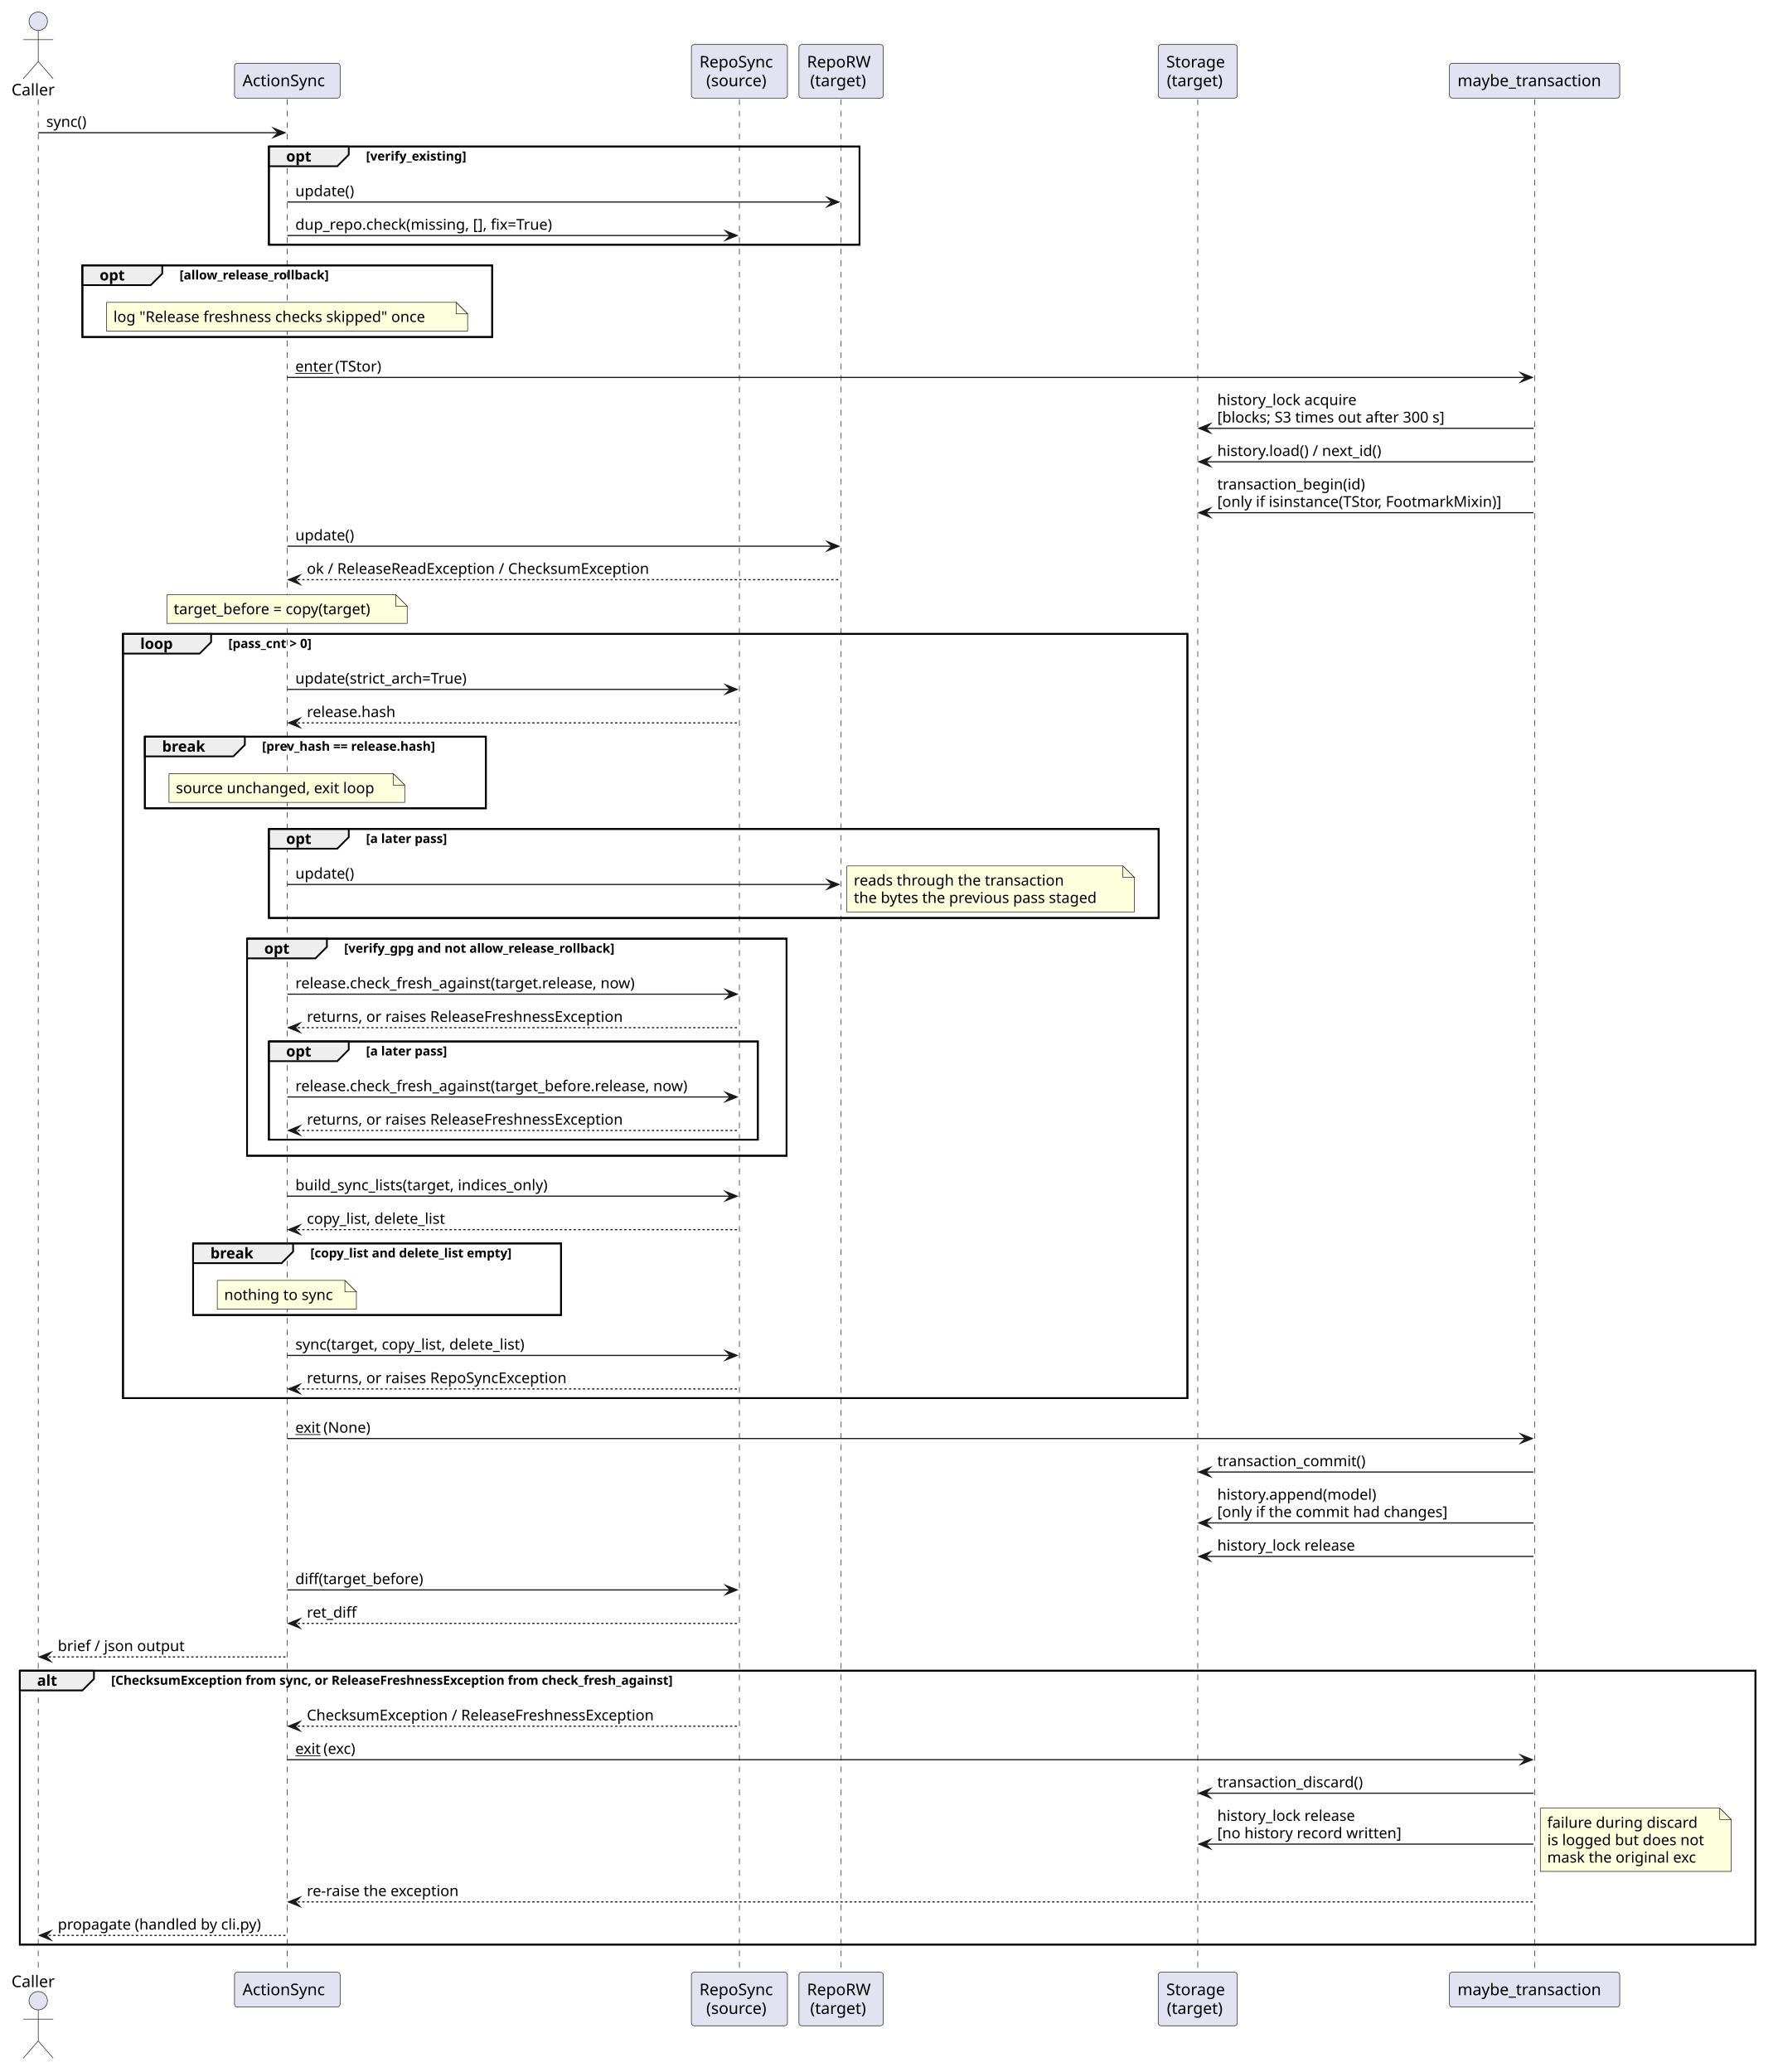
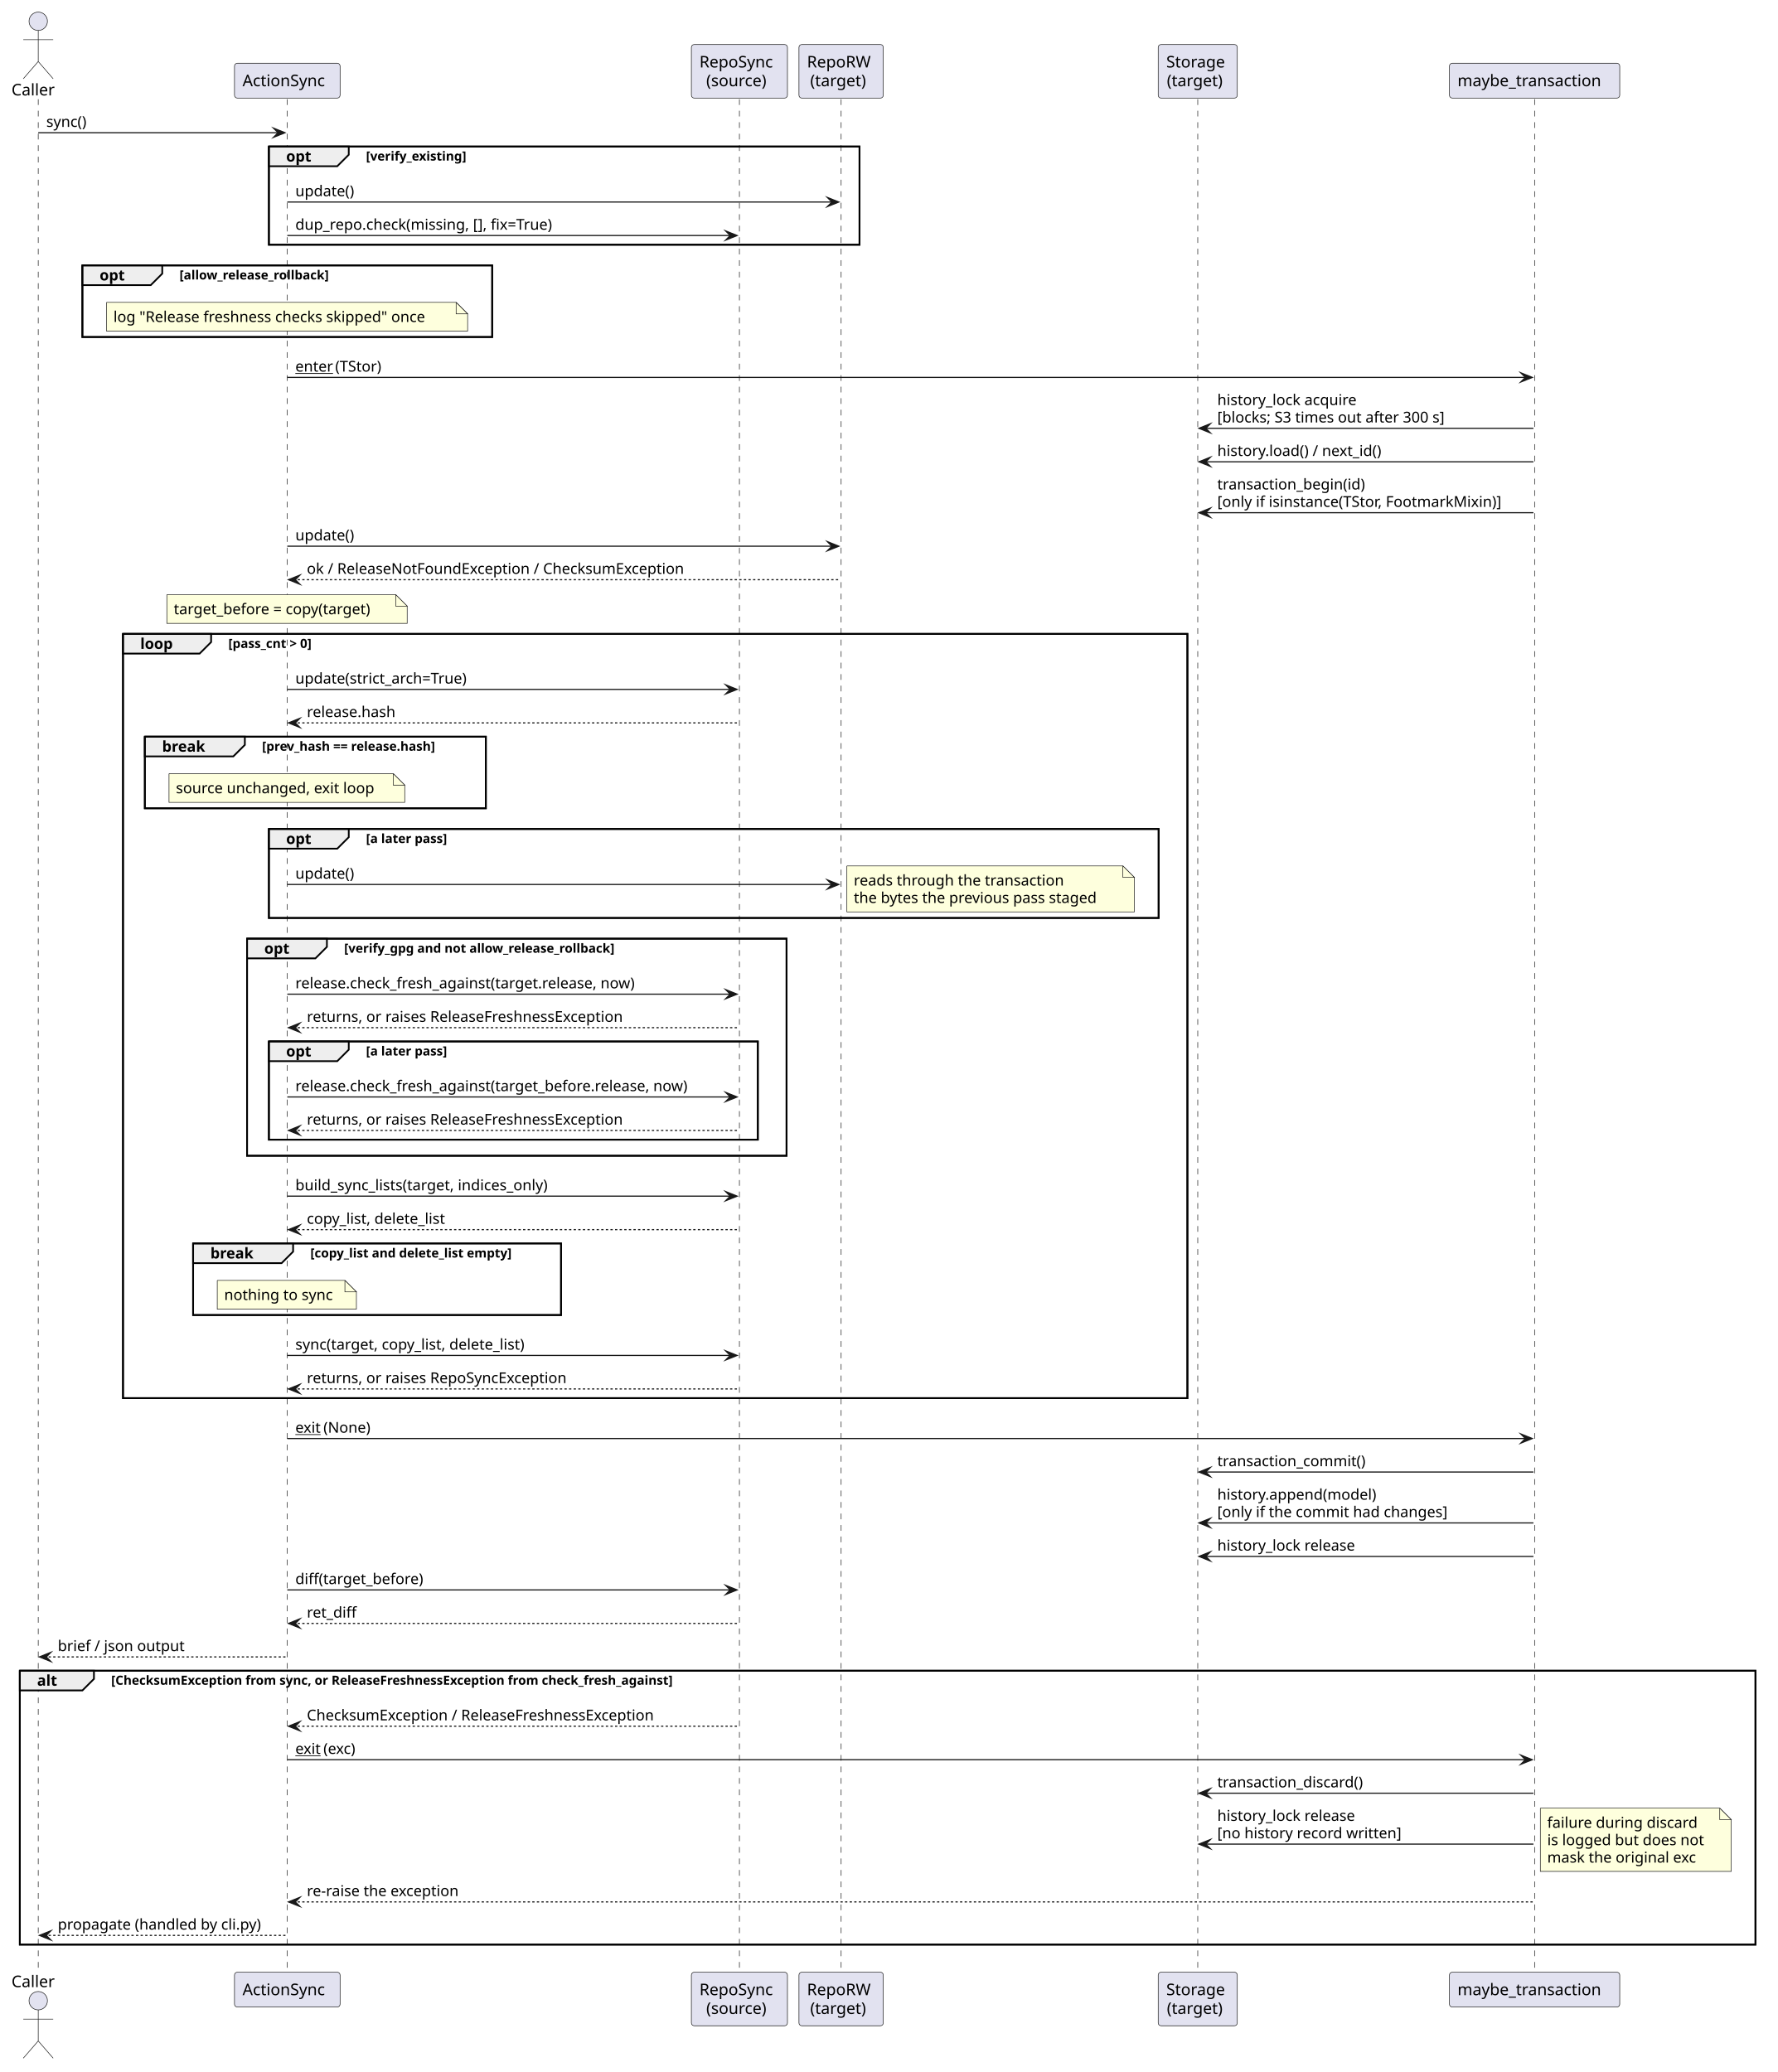
<svg xmlns="http://www.w3.org/2000/svg" version="1.1" data-diagram-type="SEQUENCE" style="width:1546px;height:1802px;background:#FFFFFF;" width="1546px" height="1802px" viewBox="0 0 1546 1802" zoomAndPan="magnify" preserveAspectRatio="none" contentStyleType="text/css">
  <defs />
  <g font-family="sans-serif" lengthAdjust="spacing">
    <rect x="233.827" y="127.43" width="513.604" height="85.398" fill="none" style="stroke:#000;stroke-width:1.5;" />
    <rect x="71.642" y="230.828" width="356.37" height="62.266" fill="none" style="stroke:#000;stroke-width:1.5;" />
    <rect x="106.962" y="551.289" width="925.581" height="664.656" fill="none" style="stroke:#000;stroke-width:1.5;" />
    <rect x="125.962" y="640.688" width="296.519" height="62.266" fill="none" style="stroke:#000;stroke-width:1.5;" />
    <rect x="233.827" y="720.953" width="773.716" height="77.398" fill="none" style="stroke:#000;stroke-width:1.5;" />
    <rect x="214.827" y="816.352" width="469.154" height="188.797" fill="none" style="stroke:#000;stroke-width:1.5;" />
    <rect x="233.827" y="905.75" width="425.154" height="85.398" fill="none" style="stroke:#000;stroke-width:1.5;" />
    <rect x="167.926" y="1081.414" width="319.948" height="62.266" fill="none" style="stroke:#000;stroke-width:1.5;" />
    <rect x="17.251" y="1453.008" width="1509.285" height="238.195" fill="none" style="stroke:#000;stroke-width:1.5;" />
    <g class="participant-lifeline" data-qualified-name="Caller" data-entity-uid="part1" id="part1-lifeline" data-source-line="1">
      <g>
        <rect x="29.751" y="86.297" width="8" height="1628.906" fill="#000" fill-opacity="0" />
        <line x1="33.251" y1="86.297" x2="33.251" y2="1715.203" style="stroke:#181818;stroke-width:0.5;stroke-dasharray:5,5;" />
      </g>
    </g>
    <g class="participant-lifeline" data-qualified-name="ActionSync" data-entity-uid="part2" id="part2-lifeline" data-source-line="2">
      <g>
        <rect x="246.327" y="86.297" width="8" height="1628.906" fill="#000" fill-opacity="0" />
        <line x1="249.827" y1="86.297" x2="249.827" y2="1715.203" style="stroke:#181818;stroke-width:0.5;stroke-dasharray:5,5;" />
      </g>
    </g>
    <g class="participant-lifeline" data-qualified-name="Src" data-entity-uid="part3" id="part3-lifeline" data-source-line="3">
      <g>
        <rect x="639.481" y="86.297" width="8" height="1628.906" fill="#000" fill-opacity="0" />
        <line x1="642.981" y1="86.297" x2="642.981" y2="1715.203" style="stroke:#181818;stroke-width:0.5;stroke-dasharray:5,5;" />
      </g>
    </g>
    <g class="participant-lifeline" data-qualified-name="Tgt" data-entity-uid="part4" id="part4-lifeline" data-source-line="4">
      <g>
        <rect x="727.93" y="86.297" width="8" height="1628.906" fill="#000" fill-opacity="0" />
        <line x1="731.43" y1="86.297" x2="731.43" y2="1715.203" style="stroke:#181818;stroke-width:0.5;stroke-dasharray:5,5;" />
      </g>
    </g>
    <g class="participant-lifeline" data-qualified-name="TStor" data-entity-uid="part5" id="part5-lifeline" data-source-line="5">
      <g>
        <rect x="1038.042" y="86.297" width="8" height="1628.906" fill="#000" fill-opacity="0" />
        <line x1="1041.542" y1="86.297" x2="1041.542" y2="1715.203" style="stroke:#181818;stroke-width:0.5;stroke-dasharray:5,5;" />
      </g>
    </g>
    <g class="participant-lifeline" data-qualified-name="CM" data-entity-uid="part6" id="part6-lifeline" data-source-line="6">
      <g>
        <rect x="1330.948" y="86.297" width="8" height="1628.906" fill="#000" fill-opacity="0" />
        <line x1="1334.448" y1="86.297" x2="1334.448" y2="1715.203" style="stroke:#181818;stroke-width:0.5;stroke-dasharray:5,5;" />
      </g>
    </g>
    <g class="participant participant-head" data-qualified-name="Caller" data-entity-uid="part1" id="part1-head" data-source-line="1">
      <text x="10" y="82.995" fill="#000" font-size="14" textLength="40.503">Caller</text>
      <ellipse cx="33.251" cy="18.5" rx="8" ry="8" fill="#E2E2F0" style="stroke:#181818;stroke-width:0.5;" />
      <path d="M33.251,26.5 L33.251,53.5 M20.251,34.5 L46.251,34.5 M33.251,53.5 L20.251,68.5 M33.251,53.5 L46.251,68.5" style="stroke:#181818;stroke-width:0.5;" fill="none" />
    </g>
    <g class="participant participant-head" data-qualified-name="ActionSync" data-entity-uid="part2" id="part2-head" data-source-line="2">
      <rect x="203.91" y="55" width="91.834" height="30.297" fill="#E2E2F0" style="stroke:#181818;stroke-width:0.5;" rx="2.5" ry="2.5" />
      <text x="210.91" y="74.995" fill="#000" font-size="14" textLength="77.834">ActionSync</text>
    </g>
    <g class="participant participant-head" data-qualified-name="Src" data-entity-uid="part3" id="part3-head" data-source-line="3">
      <rect x="601.213" y="38.703" width="83.535" height="46.594" fill="#E2E2F0" style="stroke:#181818;stroke-width:0.5;" rx="2.5" ry="2.5" />
      <text x="608.213" y="58.698" fill="#000" font-size="14" textLength="69.535">RepoSync</text>
      <text x="614.12" y="74.995" fill="#000" font-size="14" textLength="57.723">(source)</text>
    </g>
    <g class="participant participant-head" data-qualified-name="Tgt" data-entity-uid="part4" id="part4-head" data-source-line="4">
      <rect x="694.749" y="38.703" width="73.363" height="46.594" fill="#E2E2F0" style="stroke:#181818;stroke-width:0.5;" rx="2.5" ry="2.5" />
      <text x="701.749" y="58.698" fill="#000" font-size="14" textLength="59.363">RepoRW</text>
      <text x="704.562" y="74.995" fill="#000" font-size="14" textLength="53.737">(target)</text>
    </g>
    <g class="participant participant-head" data-qualified-name="TStor" data-entity-uid="part5" id="part5-head" data-source-line="5">
      <rect x="1007.154" y="38.703" width="68.776" height="46.594" fill="#E2E2F0" style="stroke:#181818;stroke-width:0.5;" rx="2.5" ry="2.5" />
      <text x="1014.154" y="58.698" fill="#000" font-size="14" textLength="54.776">Storage</text>
      <text x="1014.674" y="74.995" fill="#000" font-size="14" textLength="53.737">(target)</text>
    </g>
    <g class="participant participant-head" data-qualified-name="CM" data-entity-uid="part6" id="part6-head" data-source-line="6">
      <rect x="1260.405" y="55" width="148.087" height="30.297" fill="#E2E2F0" style="stroke:#181818;stroke-width:0.5;" rx="2.5" ry="2.5" />
      <text x="1267.405" y="74.995" fill="#000" font-size="14" textLength="134.087">maybe_transaction</text>
    </g>
    <g class="participant participant-tail" data-qualified-name="Caller" data-entity-uid="part1" id="part1-tail" data-source-line="1">
      <text x="10" y="1728.198" fill="#000" font-size="14" textLength="40.503">Caller</text>
      <ellipse cx="33.251" cy="1740" rx="8" ry="8" fill="#E2E2F0" style="stroke:#181818;stroke-width:0.5;" />
      <path d="M33.251,1748 L33.251,1775 M20.251,1756 L46.251,1756 M33.251,1775 L20.251,1790 M33.251,1775 L46.251,1790" style="stroke:#181818;stroke-width:0.5;" fill="none" />
    </g>
    <g class="participant participant-tail" data-qualified-name="ActionSync" data-entity-uid="part2" id="part2-tail" data-source-line="2">
      <rect x="203.91" y="1715.203" width="91.834" height="30.297" fill="#E2E2F0" style="stroke:#181818;stroke-width:0.5;" rx="2.5" ry="2.5" />
      <text x="210.91" y="1735.198" fill="#000" font-size="14" textLength="77.834">ActionSync</text>
    </g>
    <g class="participant participant-tail" data-qualified-name="Src" data-entity-uid="part3" id="part3-tail" data-source-line="3">
      <rect x="601.213" y="1715.203" width="83.535" height="46.594" fill="#E2E2F0" style="stroke:#181818;stroke-width:0.5;" rx="2.5" ry="2.5" />
      <text x="608.213" y="1735.198" fill="#000" font-size="14" textLength="69.535">RepoSync</text>
      <text x="614.12" y="1751.495" fill="#000" font-size="14" textLength="57.723">(source)</text>
    </g>
    <g class="participant participant-tail" data-qualified-name="Tgt" data-entity-uid="part4" id="part4-tail" data-source-line="4">
      <rect x="694.749" y="1715.203" width="73.363" height="46.594" fill="#E2E2F0" style="stroke:#181818;stroke-width:0.5;" rx="2.5" ry="2.5" />
      <text x="701.749" y="1735.198" fill="#000" font-size="14" textLength="59.363">RepoRW</text>
      <text x="704.562" y="1751.495" fill="#000" font-size="14" textLength="53.737">(target)</text>
    </g>
    <g class="participant participant-tail" data-qualified-name="TStor" data-entity-uid="part5" id="part5-tail" data-source-line="5">
      <rect x="1007.154" y="1715.203" width="68.776" height="46.594" fill="#E2E2F0" style="stroke:#181818;stroke-width:0.5;" rx="2.5" ry="2.5" />
      <text x="1014.154" y="1735.198" fill="#000" font-size="14" textLength="54.776">Storage</text>
      <text x="1014.674" y="1751.495" fill="#000" font-size="14" textLength="53.737">(target)</text>
    </g>
    <g class="participant participant-tail" data-qualified-name="CM" data-entity-uid="part6" id="part6-tail" data-source-line="6">
      <rect x="1260.405" y="1715.203" width="148.087" height="30.297" fill="#E2E2F0" style="stroke:#181818;stroke-width:0.5;" rx="2.5" ry="2.5" />
      <text x="1267.405" y="1735.198" fill="#000" font-size="14" textLength="134.087">maybe_transaction</text>
    </g>
    <g class="message" data-entity-1="part1" data-entity-2="part2" id="msg1" data-source-line="8">
      <polygon points="237.827,111.43,247.827,115.43,237.827,119.43,241.827,115.43" fill="#181818" style="stroke:#181818;stroke-width:1;stroke-linejoin:miter;stroke-miterlimit:10;" />
      <line x1="33.251" y1="115.43" x2="243.827" y2="115.43" style="stroke:#181818;stroke-width:1;" />
      <text x="40.251" y="110.364" fill="#000" font-size="13" textLength="39.997">sync()</text>
    </g>
    <path d="M233.827,127.43 L303.278,127.43 L303.278,134.563 L293.278,144.563 L233.827,144.563 L233.827,127.43" style="stroke:#000;stroke-width:1.5;" fill="#EEE" />
    <rect x="233.827" y="127.43" width="513.604" height="85.398" fill="none" style="stroke:#000;stroke-width:1.5;" />
    <text x="248.827" y="140.497" fill="#000" font-size="13" textLength="24.451" font-weight="700">opt</text>
    <text x="318.278" y="139.64" fill="#000" font-size="11" textLength="100.944" font-weight="700">[verify_existing]</text>
    <g class="message" data-entity-1="part2" data-entity-2="part4" id="msg2" data-source-line="11">
      <polygon points="719.43,171.695,729.43,175.695,719.43,179.695,723.43,175.695" fill="#181818" style="stroke:#181818;stroke-width:1;stroke-linejoin:miter;stroke-miterlimit:10;" />
      <line x1="249.827" y1="175.695" x2="725.43" y2="175.695" style="stroke:#181818;stroke-width:1;" />
      <text x="256.827" y="170.629" fill="#000" font-size="13" textLength="55.948">update()</text>
    </g>
    <g class="message" data-entity-1="part2" data-entity-2="part3" id="msg3" data-source-line="12">
      <polygon points="630.981,200.828,640.981,204.828,630.981,208.828,634.981,204.828" fill="#181818" style="stroke:#181818;stroke-width:1;stroke-linejoin:miter;stroke-miterlimit:10;" />
      <line x1="249.827" y1="204.828" x2="636.981" y2="204.828" style="stroke:#181818;stroke-width:1;" />
      <text x="256.827" y="199.762" fill="#000" font-size="13" textLength="246.022">dup_repo.check(missing, [], fix=True)</text>
    </g>
    <path d="M71.642,230.828 L141.093,230.828 L141.093,237.961 L131.093,247.961 L71.642,247.961 L71.642,230.828" style="stroke:#000;stroke-width:1.5;" fill="#EEE" />
    <rect x="71.642" y="230.828" width="356.37" height="62.266" fill="none" style="stroke:#000;stroke-width:1.5;" />
    <text x="86.642" y="243.895" fill="#000" font-size="13" textLength="24.451" font-weight="700">opt</text>
    <text x="156.093" y="243.039" fill="#000" font-size="11" textLength="148.94" font-weight="700">[allow_release_rollback]</text>
    <path d="M92.642,262.961 L92.642,287.961 L406.642,287.961 L406.642,272.961 L396.642,262.961 L92.642,262.961" style="stroke:#181818;stroke-width:0.5;" fill="#FEFFDD" />
    <path d="M396.642,262.961 L396.642,272.961 L406.642,272.961 L396.642,262.961" style="stroke:#181818;stroke-width:0.5;" fill="#FEFFDD" />
    <text x="98.642" y="280.028" fill="#000" font-size="13" textLength="293.37">log "Release freshness checks skipped" once</text>
    <g class="message" data-entity-1="part2" data-entity-2="part6" id="msg4" data-source-line="19">
      <polygon points="1322.448,324.227,1332.448,328.227,1322.448,332.227,1326.448,328.227" fill="#181818" style="stroke:#181818;stroke-width:1;stroke-linejoin:miter;stroke-miterlimit:10;" />
      <line x1="249.827" y1="328.227" x2="1328.448" y2="328.227" style="stroke:#181818;stroke-width:1;" />
      <text x="256.827" y="323.161" fill="#000" font-size="13" textLength="34.677" text-decoration="underline">enter</text>
      <text x="291.504" y="323.161" fill="#000" font-size="13" textLength="44.732">(TStor)</text>
    </g>
    <g class="message" data-entity-1="part6" data-entity-2="part5" id="msg5" data-source-line="20">
      <polygon points="1052.542,368.492,1042.542,372.492,1052.542,376.492,1048.542,372.492" fill="#181818" style="stroke:#181818;stroke-width:1;stroke-linejoin:miter;stroke-miterlimit:10;" />
      <line x1="1046.542" y1="372.492" x2="1333.448" y2="372.492" style="stroke:#181818;stroke-width:1;" />
      <text x="1058.542" y="352.293" fill="#000" font-size="13" textLength="130.146">history_lock acquire</text>
      <text x="1058.542" y="367.426" fill="#000" font-size="13" textLength="217.109">[blocks; S3 times out after 300 s]</text>
    </g>
    <g class="message" data-entity-1="part6" data-entity-2="part5" id="msg6" data-source-line="21">
      <polygon points="1052.542,397.625,1042.542,401.625,1052.542,405.625,1048.542,401.625" fill="#181818" style="stroke:#181818;stroke-width:1;stroke-linejoin:miter;stroke-miterlimit:10;" />
      <line x1="1046.542" y1="401.625" x2="1333.448" y2="401.625" style="stroke:#181818;stroke-width:1;" />
      <text x="1058.542" y="396.559" fill="#000" font-size="13" textLength="156.952">history.load() / next_id()</text>
    </g>
    <g class="message" data-entity-1="part6" data-entity-2="part5" id="msg7" data-source-line="22">
      <polygon points="1052.542,441.891,1042.542,445.891,1052.542,449.891,1048.542,445.891" fill="#181818" style="stroke:#181818;stroke-width:1;stroke-linejoin:miter;stroke-miterlimit:10;" />
      <line x1="1046.542" y1="445.891" x2="1333.448" y2="445.891" style="stroke:#181818;stroke-width:1;" />
      <text x="1058.542" y="425.692" fill="#000" font-size="13" textLength="138.296">transaction_begin(id)</text>
      <text x="1058.542" y="440.825" fill="#000" font-size="13" textLength="268.906">[only if isinstance(TStor, FootmarkMixin)]</text>
    </g>
    <g class="message" data-entity-1="part2" data-entity-2="part4" id="msg8" data-source-line="24">
      <polygon points="719.43,471.023,729.43,475.023,719.43,479.023,723.43,475.023" fill="#181818" style="stroke:#181818;stroke-width:1;stroke-linejoin:miter;stroke-miterlimit:10;" />
      <line x1="249.827" y1="475.023" x2="725.43" y2="475.023" style="stroke:#181818;stroke-width:1;" />
      <text x="256.827" y="469.958" fill="#000" font-size="13" textLength="55.948">update()</text>
    </g>
    <g class="message" data-entity-1="part4" data-entity-2="part2" id="msg9" data-source-line="25">
      <polygon points="260.827,500.156,250.827,504.156,260.827,508.156,256.827,504.156" fill="#181818" style="stroke:#181818;stroke-width:1;stroke-linejoin:miter;stroke-miterlimit:10;" />
      <line x1="254.827" y1="504.156" x2="730.43" y2="504.156" style="stroke:#181818;stroke-width:1;stroke-dasharray:2,2;" />
-       <text x="266.827" y="499.09" fill="#000" font-size="13" textLength="321.477">ok / ReleaseReadException / ChecksumException</text>
+       <text x="266.827" y="499.09" fill="#000" font-size="13" textLength="351.165">ok / ReleaseNotFoundException / ChecksumException</text>
    </g>
    <path d="M145.086,517.156 L145.086,542.156 L354.086,542.156 L354.086,527.156 L344.086,517.156 L145.086,517.156" style="stroke:#181818;stroke-width:0.5;" fill="#FEFFDD" />
    <path d="M344.086,517.156 L344.086,527.156 L354.086,527.156 L344.086,517.156" style="stroke:#181818;stroke-width:0.5;" fill="#FEFFDD" />
    <text x="151.086" y="534.223" fill="#000" font-size="13" textLength="188.481">target_before = copy(target)</text>
    <path d="M106.962,551.289 L183.586,551.289 L183.586,558.422 L173.586,568.422 L106.962,568.422 L106.962,551.289" style="stroke:#000;stroke-width:1.5;" fill="#EEE" />
    <rect x="106.962" y="551.289" width="925.581" height="664.656" fill="none" style="stroke:#000;stroke-width:1.5;" />
    <text x="121.962" y="564.356" fill="#000" font-size="13" textLength="31.624" font-weight="700">loop</text>
    <text x="198.586" y="563.5" fill="#000" font-size="11" textLength="88.086" font-weight="700">[pass_cnt &gt; 0]</text>
    <g class="message" data-entity-1="part2" data-entity-2="part3" id="msg10" data-source-line="29">
      <polygon points="630.981,595.555,640.981,599.555,630.981,603.555,634.981,599.555" fill="#181818" style="stroke:#181818;stroke-width:1;stroke-linejoin:miter;stroke-miterlimit:10;" />
      <line x1="249.827" y1="599.555" x2="636.981" y2="599.555" style="stroke:#181818;stroke-width:1;" />
      <text x="256.827" y="594.489" fill="#000" font-size="13" textLength="164.633">update(strict_arch=True)</text>
    </g>
    <g class="message" data-entity-1="part3" data-entity-2="part2" id="msg11" data-source-line="30">
      <polygon points="260.827,624.688,250.827,628.688,260.827,632.688,256.827,628.688" fill="#181818" style="stroke:#181818;stroke-width:1;stroke-linejoin:miter;stroke-miterlimit:10;" />
      <line x1="254.827" y1="628.688" x2="641.981" y2="628.688" style="stroke:#181818;stroke-width:1;stroke-dasharray:2,2;" />
      <text x="266.827" y="623.622" fill="#000" font-size="13" textLength="83.04">release.hash</text>
    </g>
    <path d="M125.962,640.688 L212.914,640.688 L212.914,647.82 L202.914,657.82 L125.962,657.82 L125.962,640.688" style="stroke:#000;stroke-width:1.5;" fill="#EEE" />
    <rect x="125.962" y="640.688" width="296.519" height="62.266" fill="none" style="stroke:#000;stroke-width:1.5;" />
    <text x="140.962" y="653.754" fill="#000" font-size="13" textLength="41.952" font-weight="700">break</text>
    <text x="227.914" y="652.898" fill="#000" font-size="11" textLength="178.567" font-weight="700">[prev_hash == release.hash]</text>
    <path d="M146.962,672.82 L146.962,697.82 L351.962,697.82 L351.962,682.82 L341.962,672.82 L146.962,672.82" style="stroke:#181818;stroke-width:0.5;" fill="#FEFFDD" />
    <path d="M341.962,672.82 L341.962,682.82 L351.962,682.82 L341.962,672.82" style="stroke:#181818;stroke-width:0.5;" fill="#FEFFDD" />
    <text x="152.962" y="689.887" fill="#000" font-size="13" textLength="184.729">source unchanged, exit loop</text>
    <path d="M233.827,720.953 L303.278,720.953 L303.278,728.086 L293.278,738.086 L233.827,738.086 L233.827,720.953" style="stroke:#000;stroke-width:1.5;" fill="#EEE" />
    <rect x="233.827" y="720.953" width="773.716" height="77.398" fill="none" style="stroke:#000;stroke-width:1.5;" />
    <text x="248.827" y="734.02" fill="#000" font-size="13" textLength="24.451" font-weight="700">opt</text>
    <text x="318.278" y="733.164" fill="#000" font-size="11" textLength="82.865" font-weight="700">[a later pass]</text>
    <g class="message" data-entity-1="part2" data-entity-2="part4" id="msg12" data-source-line="36">
      <polygon points="719.43,765.219,729.43,769.219,719.43,773.219,723.43,769.219" fill="#181818" style="stroke:#181818;stroke-width:1;stroke-linejoin:miter;stroke-miterlimit:10;" />
      <line x1="249.827" y1="769.219" x2="725.43" y2="769.219" style="stroke:#181818;stroke-width:1;" />
      <text x="256.827" y="764.153" fill="#000" font-size="13" textLength="55.948">update()</text>
    </g>
    <path d="M736.43,753.086 L736.43,793.086 L986.43,793.086 L986.43,763.086 L976.43,753.086 L736.43,753.086" style="stroke:#181818;stroke-width:0.5;" fill="#FEFFDD" />
    <path d="M976.43,753.086 L976.43,763.086 L986.43,763.086 L976.43,753.086" style="stroke:#181818;stroke-width:0.5;" fill="#FEFFDD" />
    <text x="742.43" y="770.153" fill="#000" font-size="13" textLength="194.867">reads through the transaction</text>
    <text x="742.43" y="785.286" fill="#000" font-size="13" textLength="229.112">the bytes the previous pass staged</text>
    <path d="M214.827,816.352 L284.278,816.352 L284.278,823.484 L274.278,833.484 L214.827,833.484 L214.827,816.352" style="stroke:#000;stroke-width:1.5;" fill="#EEE" />
    <rect x="214.827" y="816.352" width="469.154" height="188.797" fill="none" style="stroke:#000;stroke-width:1.5;" />
    <text x="229.827" y="829.418" fill="#000" font-size="13" textLength="24.451" font-weight="700">opt</text>
    <text x="299.278" y="828.562" fill="#000" font-size="11" textLength="269.108" font-weight="700">[verify_gpg and not allow_release_rollback]</text>
    <g class="message" data-entity-1="part2" data-entity-2="part3" id="msg13" data-source-line="41">
      <polygon points="630.981,860.617,640.981,864.617,630.981,868.617,634.981,864.617" fill="#181818" style="stroke:#181818;stroke-width:1;stroke-linejoin:miter;stroke-miterlimit:10;" />
      <line x1="249.827" y1="864.617" x2="636.981" y2="864.617" style="stroke:#181818;stroke-width:1;" />
      <text x="256.827" y="859.551" fill="#000" font-size="13" textLength="320.531">release.check_fresh_against(target.release, now)</text>
    </g>
    <g class="message" data-entity-1="part3" data-entity-2="part2" id="msg14" data-source-line="42">
      <polygon points="260.827,889.75,250.827,893.75,260.827,897.75,256.827,893.75" fill="#181818" style="stroke:#181818;stroke-width:1;stroke-linejoin:miter;stroke-miterlimit:10;" />
      <line x1="254.827" y1="893.75" x2="641.981" y2="893.75" style="stroke:#181818;stroke-width:1;stroke-dasharray:2,2;" />
      <text x="266.827" y="888.684" fill="#000" font-size="13" textLength="296.531">returns, or raises ReleaseFreshnessException</text>
    </g>
    <path d="M233.827,905.75 L303.278,905.75 L303.278,912.883 L293.278,922.883 L233.827,922.883 L233.827,905.75" style="stroke:#000;stroke-width:1.5;" fill="#EEE" />
    <rect x="233.827" y="905.75" width="425.154" height="85.398" fill="none" style="stroke:#000;stroke-width:1.5;" />
    <text x="248.827" y="918.817" fill="#000" font-size="13" textLength="24.451" font-weight="700">opt</text>
    <text x="318.278" y="917.96" fill="#000" font-size="11" textLength="82.865" font-weight="700">[a later pass]</text>
    <g class="message" data-entity-1="part2" data-entity-2="part3" id="msg15" data-source-line="44">
      <polygon points="630.981,950.016,640.981,954.016,630.981,958.016,634.981,954.016" fill="#181818" style="stroke:#181818;stroke-width:1;stroke-linejoin:miter;stroke-miterlimit:10;" />
      <line x1="249.827" y1="954.016" x2="636.981" y2="954.016" style="stroke:#181818;stroke-width:1;" />
      <text x="256.827" y="948.95" fill="#000" font-size="13" textLength="369.154">release.check_fresh_against(target_before.release, now)</text>
    </g>
    <g class="message" data-entity-1="part3" data-entity-2="part2" id="msg16" data-source-line="45">
      <polygon points="260.827,979.148,250.827,983.148,260.827,987.148,256.827,983.148" fill="#181818" style="stroke:#181818;stroke-width:1;stroke-linejoin:miter;stroke-miterlimit:10;" />
      <line x1="254.827" y1="983.148" x2="641.981" y2="983.148" style="stroke:#181818;stroke-width:1;stroke-dasharray:2,2;" />
      <text x="266.827" y="978.083" fill="#000" font-size="13" textLength="296.531">returns, or raises ReleaseFreshnessException</text>
    </g>
    <g class="message" data-entity-1="part2" data-entity-2="part3" id="msg17" data-source-line="49">
      <polygon points="630.981,1036.281,640.981,1040.281,630.981,1044.281,634.981,1040.281" fill="#181818" style="stroke:#181818;stroke-width:1;stroke-linejoin:miter;stroke-miterlimit:10;" />
      <line x1="249.827" y1="1040.281" x2="636.981" y2="1040.281" style="stroke:#181818;stroke-width:1;" />
      <text x="256.827" y="1035.215" fill="#000" font-size="13" textLength="238.481">build_sync_lists(target, indices_only)</text>
    </g>
    <g class="message" data-entity-1="part3" data-entity-2="part2" id="msg18" data-source-line="50">
      <polygon points="260.827,1065.414,250.827,1069.414,260.827,1073.414,256.827,1069.414" fill="#181818" style="stroke:#181818;stroke-width:1;stroke-linejoin:miter;stroke-miterlimit:10;" />
      <line x1="254.827" y1="1069.414" x2="641.981" y2="1069.414" style="stroke:#181818;stroke-width:1;stroke-dasharray:2,2;" />
      <text x="266.827" y="1064.348" fill="#000" font-size="13" textLength="131.454">copy_list, delete_list</text>
    </g>
    <path d="M167.926,1081.414 L254.878,1081.414 L254.878,1088.547 L244.878,1098.547 L167.926,1098.547 L167.926,1081.414" style="stroke:#000;stroke-width:1.5;" fill="#EEE" />
    <rect x="167.926" y="1081.414" width="319.948" height="62.266" fill="none" style="stroke:#000;stroke-width:1.5;" />
    <text x="182.926" y="1094.481" fill="#000" font-size="13" textLength="41.952" font-weight="700">break</text>
    <text x="269.878" y="1093.625" fill="#000" font-size="11" textLength="201.996" font-weight="700">[copy_list and delete_list empty]</text>
    <path d="M188.926,1113.547 L188.926,1138.547 L309.926,1138.547 L309.926,1123.547 L299.926,1113.547 L188.926,1113.547" style="stroke:#181818;stroke-width:0.5;" fill="#FEFFDD" />
    <path d="M299.926,1113.547 L299.926,1123.547 L309.926,1123.547 L299.926,1113.547" style="stroke:#181818;stroke-width:0.5;" fill="#FEFFDD" />
    <text x="194.926" y="1130.614" fill="#000" font-size="13" textLength="100.801">nothing to sync</text>
    <g class="message" data-entity-1="part2" data-entity-2="part3" id="msg19" data-source-line="55">
      <polygon points="630.981,1174.813,640.981,1178.813,630.981,1182.813,634.981,1178.813" fill="#181818" style="stroke:#181818;stroke-width:1;stroke-linejoin:miter;stroke-miterlimit:10;" />
      <line x1="249.827" y1="1178.813" x2="636.981" y2="1178.813" style="stroke:#181818;stroke-width:1;" />
      <text x="256.827" y="1173.747" fill="#000" font-size="13" textLength="219.47">sync(target, copy_list, delete_list)</text>
    </g>
    <g class="message" data-entity-1="part3" data-entity-2="part2" id="msg20" data-source-line="56">
      <polygon points="260.827,1203.945,250.827,1207.945,260.827,1211.945,256.827,1207.945" fill="#181818" style="stroke:#181818;stroke-width:1;stroke-linejoin:miter;stroke-miterlimit:10;" />
      <line x1="254.827" y1="1207.945" x2="641.981" y2="1207.945" style="stroke:#181818;stroke-width:1;stroke-dasharray:2,2;" />
      <text x="266.827" y="1202.879" fill="#000" font-size="13" textLength="244.105">returns, or raises RepoSyncException</text>
    </g>
    <g class="message" data-entity-1="part2" data-entity-2="part6" id="msg21" data-source-line="59">
      <polygon points="1322.448,1247.078,1332.448,1251.078,1322.448,1255.078,1326.448,1251.078" fill="#181818" style="stroke:#181818;stroke-width:1;stroke-linejoin:miter;stroke-miterlimit:10;" />
      <line x1="249.827" y1="1251.078" x2="1328.448" y2="1251.078" style="stroke:#181818;stroke-width:1;" />
      <text x="256.827" y="1246.012" fill="#000" font-size="13" textLength="24.4" text-decoration="underline">exit</text>
      <text x="281.227" y="1246.012" fill="#000" font-size="13" textLength="44.059">(None)</text>
    </g>
    <g class="message" data-entity-1="part6" data-entity-2="part5" id="msg22" data-source-line="60">
      <polygon points="1052.542,1276.211,1042.542,1280.211,1052.542,1284.211,1048.542,1280.211" fill="#181818" style="stroke:#181818;stroke-width:1;stroke-linejoin:miter;stroke-miterlimit:10;" />
      <line x1="1046.542" y1="1280.211" x2="1333.448" y2="1280.211" style="stroke:#181818;stroke-width:1;" />
      <text x="1058.542" y="1275.145" fill="#000" font-size="13" textLength="139.217">transaction_commit()</text>
    </g>
    <g class="message" data-entity-1="part6" data-entity-2="part5" id="msg23" data-source-line="61">
      <polygon points="1052.542,1320.477,1042.542,1324.477,1052.542,1328.477,1048.542,1324.477" fill="#181818" style="stroke:#181818;stroke-width:1;stroke-linejoin:miter;stroke-miterlimit:10;" />
      <line x1="1046.542" y1="1324.477" x2="1333.448" y2="1324.477" style="stroke:#181818;stroke-width:1;" />
      <text x="1058.542" y="1304.278" fill="#000" font-size="13" textLength="148.427">history.append(model)</text>
      <text x="1058.542" y="1319.411" fill="#000" font-size="13" textLength="216.036">[only if the commit had changes]</text>
    </g>
    <g class="message" data-entity-1="part6" data-entity-2="part5" id="msg24" data-source-line="62">
      <polygon points="1052.542,1349.609,1042.542,1353.609,1052.542,1357.609,1048.542,1353.609" fill="#181818" style="stroke:#181818;stroke-width:1;stroke-linejoin:miter;stroke-miterlimit:10;" />
      <line x1="1046.542" y1="1353.609" x2="1333.448" y2="1353.609" style="stroke:#181818;stroke-width:1;" />
      <text x="1058.542" y="1348.543" fill="#000" font-size="13" textLength="129.276">history_lock release</text>
    </g>
    <g class="message" data-entity-1="part2" data-entity-2="part3" id="msg25" data-source-line="64">
      <polygon points="630.981,1378.742,640.981,1382.742,630.981,1386.742,634.981,1382.742" fill="#181818" style="stroke:#181818;stroke-width:1;stroke-linejoin:miter;stroke-miterlimit:10;" />
      <line x1="249.827" y1="1382.742" x2="636.981" y2="1382.742" style="stroke:#181818;stroke-width:1;" />
      <text x="256.827" y="1377.676" fill="#000" font-size="13" textLength="119.539">diff(target_before)</text>
    </g>
    <g class="message" data-entity-1="part3" data-entity-2="part2" id="msg26" data-source-line="65">
      <polygon points="260.827,1407.875,250.827,1411.875,260.827,1415.875,256.827,1411.875" fill="#181818" style="stroke:#181818;stroke-width:1;stroke-linejoin:miter;stroke-miterlimit:10;" />
      <line x1="254.827" y1="1411.875" x2="641.981" y2="1411.875" style="stroke:#181818;stroke-width:1;stroke-dasharray:2,2;" />
      <text x="266.827" y="1406.809" fill="#000" font-size="13" textLength="45.957">ret_diff</text>
    </g>
    <g class="message" data-entity-1="part2" data-entity-2="part1" id="msg27" data-source-line="66">
      <polygon points="44.251,1437.008,34.251,1441.008,44.251,1445.008,40.251,1441.008" fill="#181818" style="stroke:#181818;stroke-width:1;stroke-linejoin:miter;stroke-miterlimit:10;" />
      <line x1="38.251" y1="1441.008" x2="248.827" y2="1441.008" style="stroke:#181818;stroke-width:1;stroke-dasharray:2,2;" />
      <text x="50.251" y="1435.942" fill="#000" font-size="13" textLength="116.016">brief / json output</text>
    </g>
    <path d="M17.251,1453.008 L81.694,1453.008 L81.694,1460.141 L71.694,1470.141 L17.251,1470.141 L17.251,1453.008" style="stroke:#000;stroke-width:1.5;" fill="#EEE" />
    <rect x="17.251" y="1453.008" width="1509.285" height="238.195" fill="none" style="stroke:#000;stroke-width:1.5;" />
    <text x="32.251" y="1466.075" fill="#000" font-size="13" textLength="19.443" font-weight="700">alt</text>
    <text x="96.694" y="1465.218" fill="#000" font-size="11" textLength="558.105" font-weight="700">[ChecksumException from sync, or ReleaseFreshnessException from check_fresh_against]</text>
    <g class="message" data-entity-1="part3" data-entity-2="part2" id="msg28" data-source-line="69">
      <polygon points="260.827,1497.273,250.827,1501.273,260.827,1505.273,256.827,1501.273" fill="#181818" style="stroke:#181818;stroke-width:1;stroke-linejoin:miter;stroke-miterlimit:10;" />
      <line x1="254.827" y1="1501.273" x2="641.981" y2="1501.273" style="stroke:#181818;stroke-width:1;stroke-dasharray:2,2;" />
      <text x="266.827" y="1496.208" fill="#000" font-size="13" textLength="325.717">ChecksumException / ReleaseFreshnessException</text>
    </g>
    <g class="message" data-entity-1="part2" data-entity-2="part6" id="msg29" data-source-line="70">
      <polygon points="1322.448,1526.406,1332.448,1530.406,1322.448,1534.406,1326.448,1530.406" fill="#181818" style="stroke:#181818;stroke-width:1;stroke-linejoin:miter;stroke-miterlimit:10;" />
      <line x1="249.827" y1="1530.406" x2="1328.448" y2="1530.406" style="stroke:#181818;stroke-width:1;" />
      <text x="256.827" y="1525.34" fill="#000" font-size="13" textLength="24.4" text-decoration="underline">exit</text>
      <text x="281.227" y="1525.34" fill="#000" font-size="13" textLength="32.982">(exc)</text>
    </g>
    <g class="message" data-entity-1="part6" data-entity-2="part5" id="msg30" data-source-line="71">
      <polygon points="1052.542,1555.539,1042.542,1559.539,1052.542,1563.539,1048.542,1559.539" fill="#181818" style="stroke:#181818;stroke-width:1;stroke-linejoin:miter;stroke-miterlimit:10;" />
      <line x1="1046.542" y1="1559.539" x2="1333.448" y2="1559.539" style="stroke:#181818;stroke-width:1;" />
      <text x="1058.542" y="1554.473" fill="#000" font-size="13" textLength="137.427">transaction_discard()</text>
    </g>
    <g class="message" data-entity-1="part6" data-entity-2="part5" id="msg31" data-source-line="72">
      <polygon points="1052.542,1599.805,1042.542,1603.805,1052.542,1607.805,1048.542,1603.805" fill="#181818" style="stroke:#181818;stroke-width:1;stroke-linejoin:miter;stroke-miterlimit:10;" />
      <line x1="1046.542" y1="1603.805" x2="1333.448" y2="1603.805" style="stroke:#181818;stroke-width:1;" />
      <text x="1058.542" y="1583.606" fill="#000" font-size="13" textLength="129.276">history_lock release</text>
      <text x="1058.542" y="1598.739" fill="#000" font-size="13" textLength="171.507">[no history record written]</text>
    </g>
    <path d="M1339.448,1572.539 L1339.448,1627.539 L1505.448,1627.539 L1505.448,1582.539 L1495.448,1572.539 L1339.448,1572.539" style="stroke:#181818;stroke-width:0.5;" fill="#FEFFDD" />
    <path d="M1495.448,1572.539 L1495.448,1582.539 L1505.448,1582.539 L1495.448,1572.539" style="stroke:#181818;stroke-width:0.5;" fill="#FEFFDD" />
    <text x="1345.448" y="1589.606" fill="#000" font-size="13" textLength="138.899">failure during discard</text>
    <text x="1345.448" y="1604.739" fill="#000" font-size="13" textLength="145.088">is logged but does not</text>
    <text x="1345.448" y="1619.872" fill="#000" font-size="13" textLength="140.093">mask the original exc</text>
    <g class="message" data-entity-1="part6" data-entity-2="part2" id="msg32" data-source-line="74">
      <polygon points="260.827,1650.07,250.827,1654.07,260.827,1658.07,256.827,1654.07" fill="#181818" style="stroke:#181818;stroke-width:1;stroke-linejoin:miter;stroke-miterlimit:10;" />
      <line x1="254.827" y1="1654.07" x2="1333.448" y2="1654.07" style="stroke:#181818;stroke-width:1;stroke-dasharray:2,2;" />
      <text x="266.827" y="1649.004" fill="#000" font-size="13" textLength="143.317">re-raise the exception</text>
    </g>
    <g class="message" data-entity-1="part2" data-entity-2="part1" id="msg33" data-source-line="75">
      <polygon points="44.251,1679.203,34.251,1683.203,44.251,1687.203,40.251,1683.203" fill="#181818" style="stroke:#181818;stroke-width:1;stroke-linejoin:miter;stroke-miterlimit:10;" />
      <line x1="38.251" y1="1683.203" x2="248.827" y2="1683.203" style="stroke:#181818;stroke-width:1;stroke-dasharray:2,2;" />
      <text x="50.251" y="1678.137" fill="#000" font-size="13" textLength="192.575">propagate (handled by cli.py)</text>
    </g>
  </g>
</svg>
